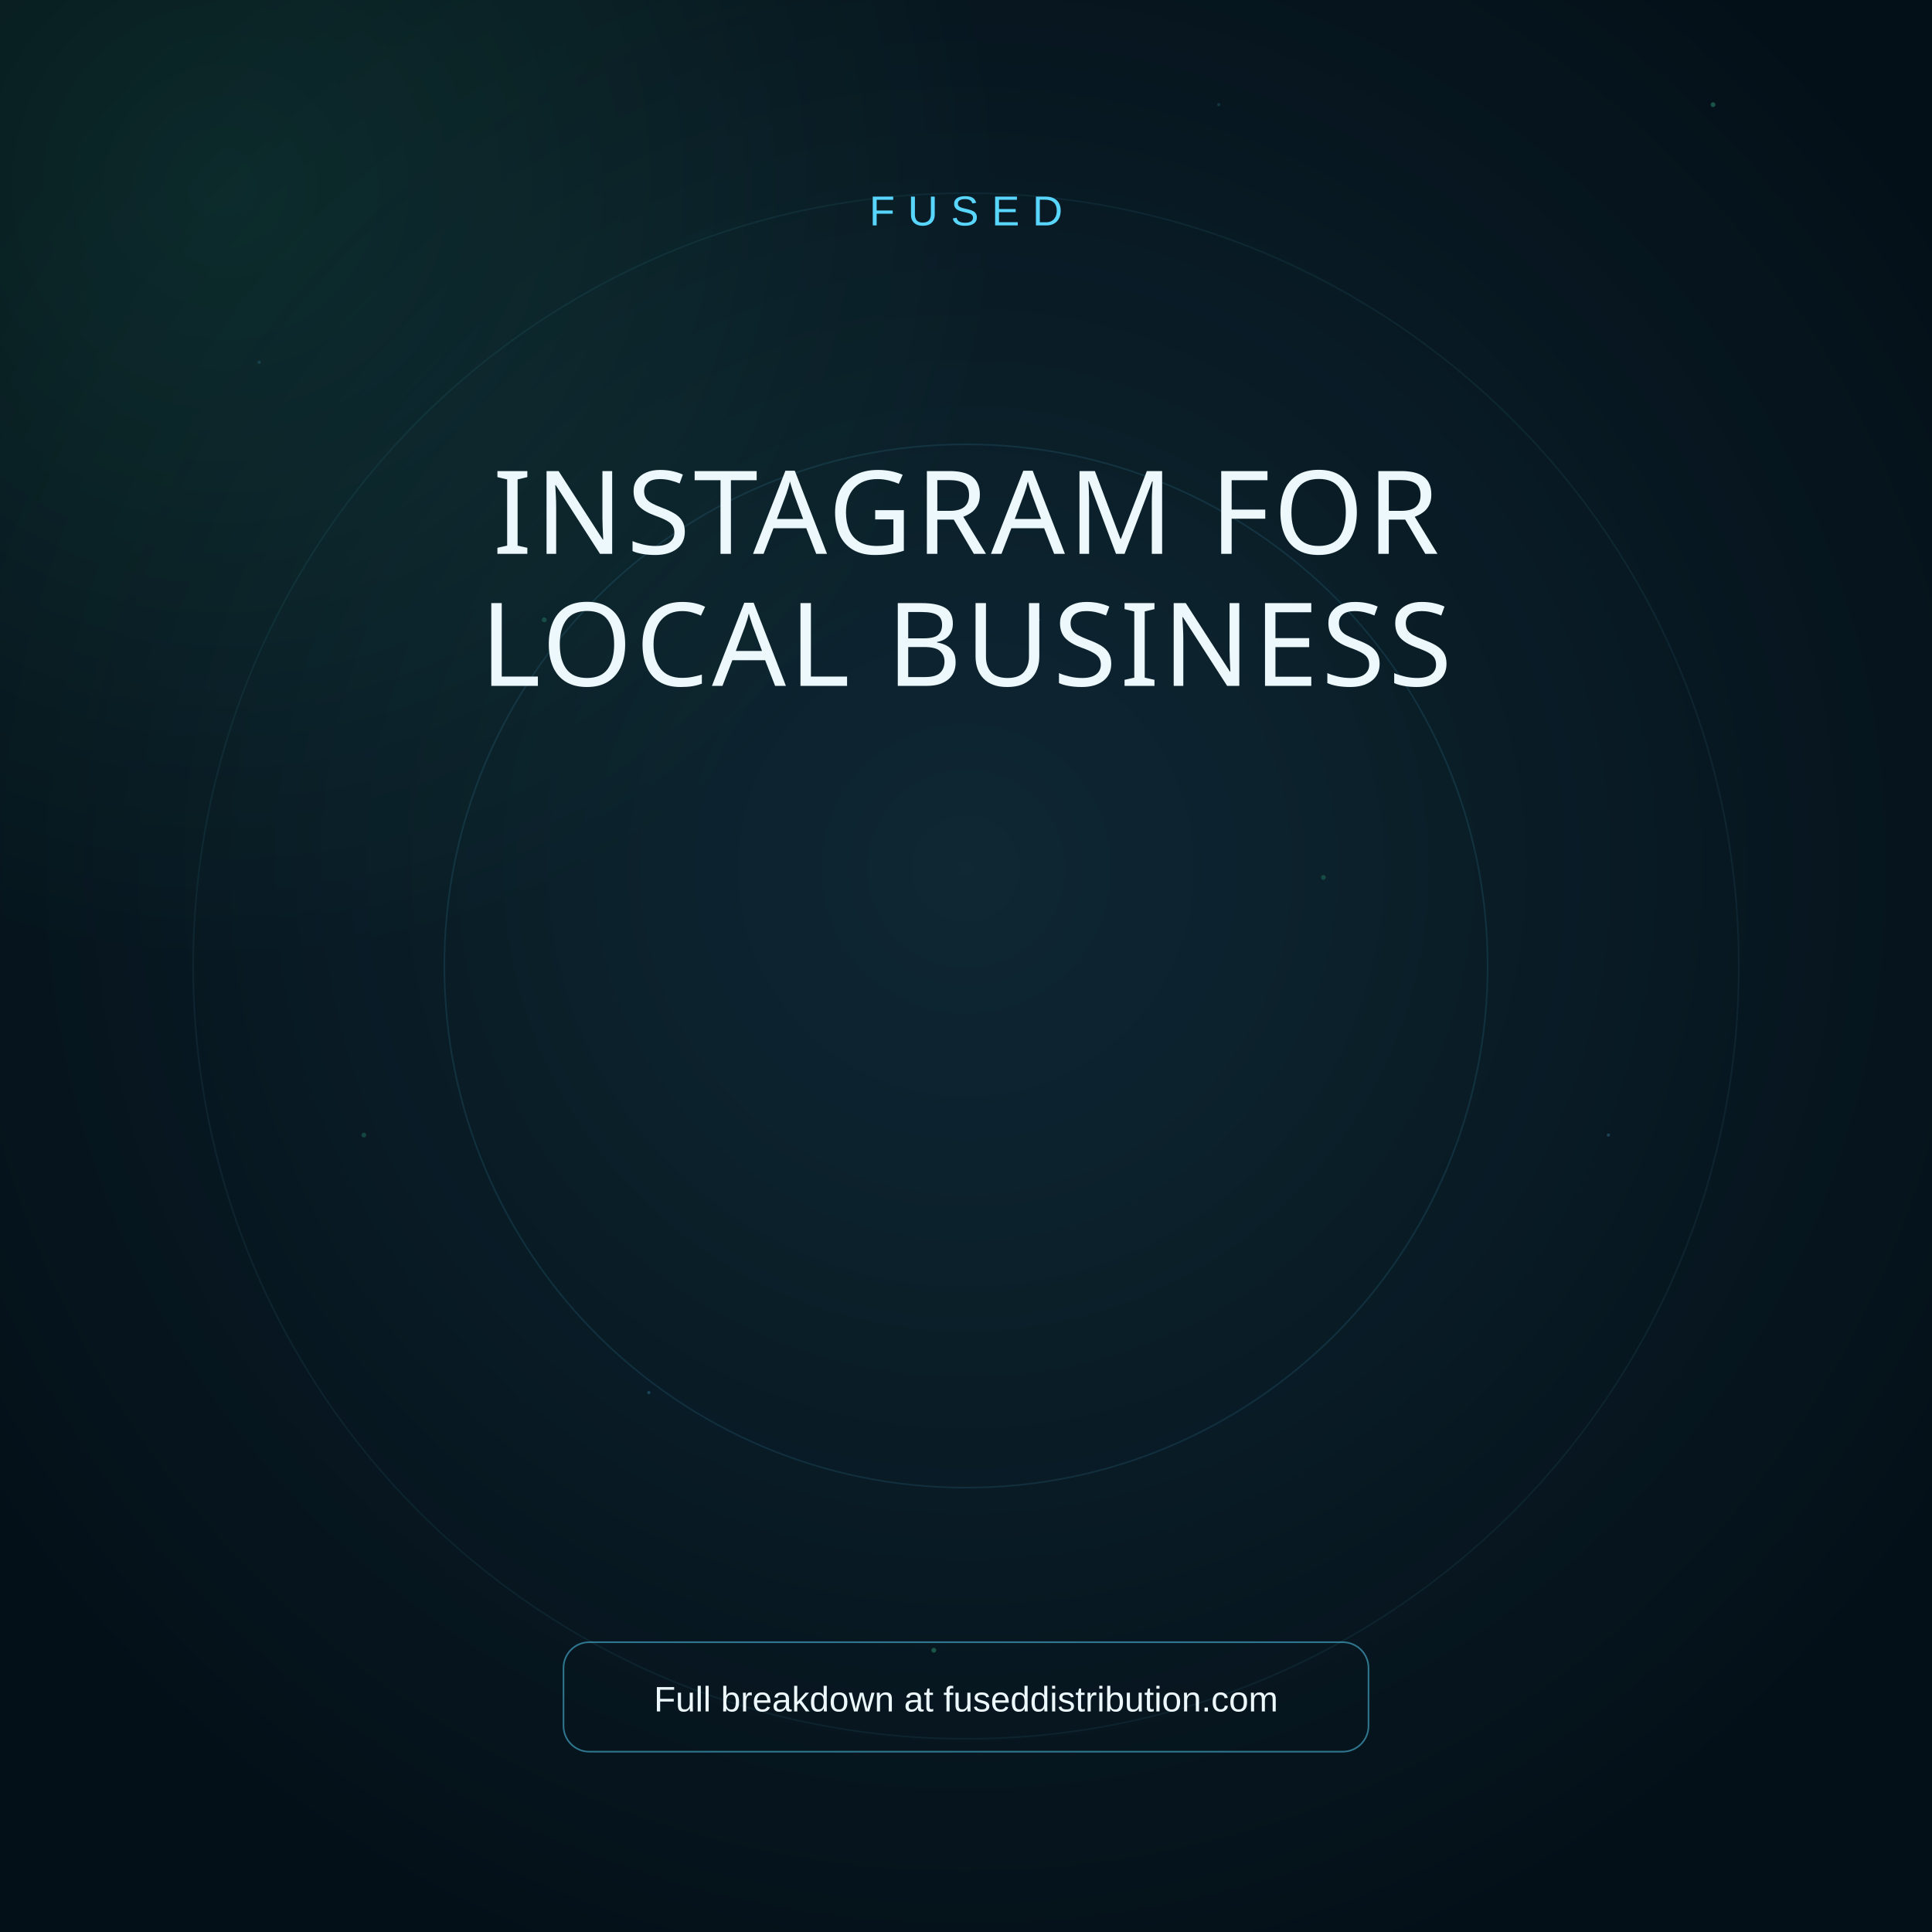
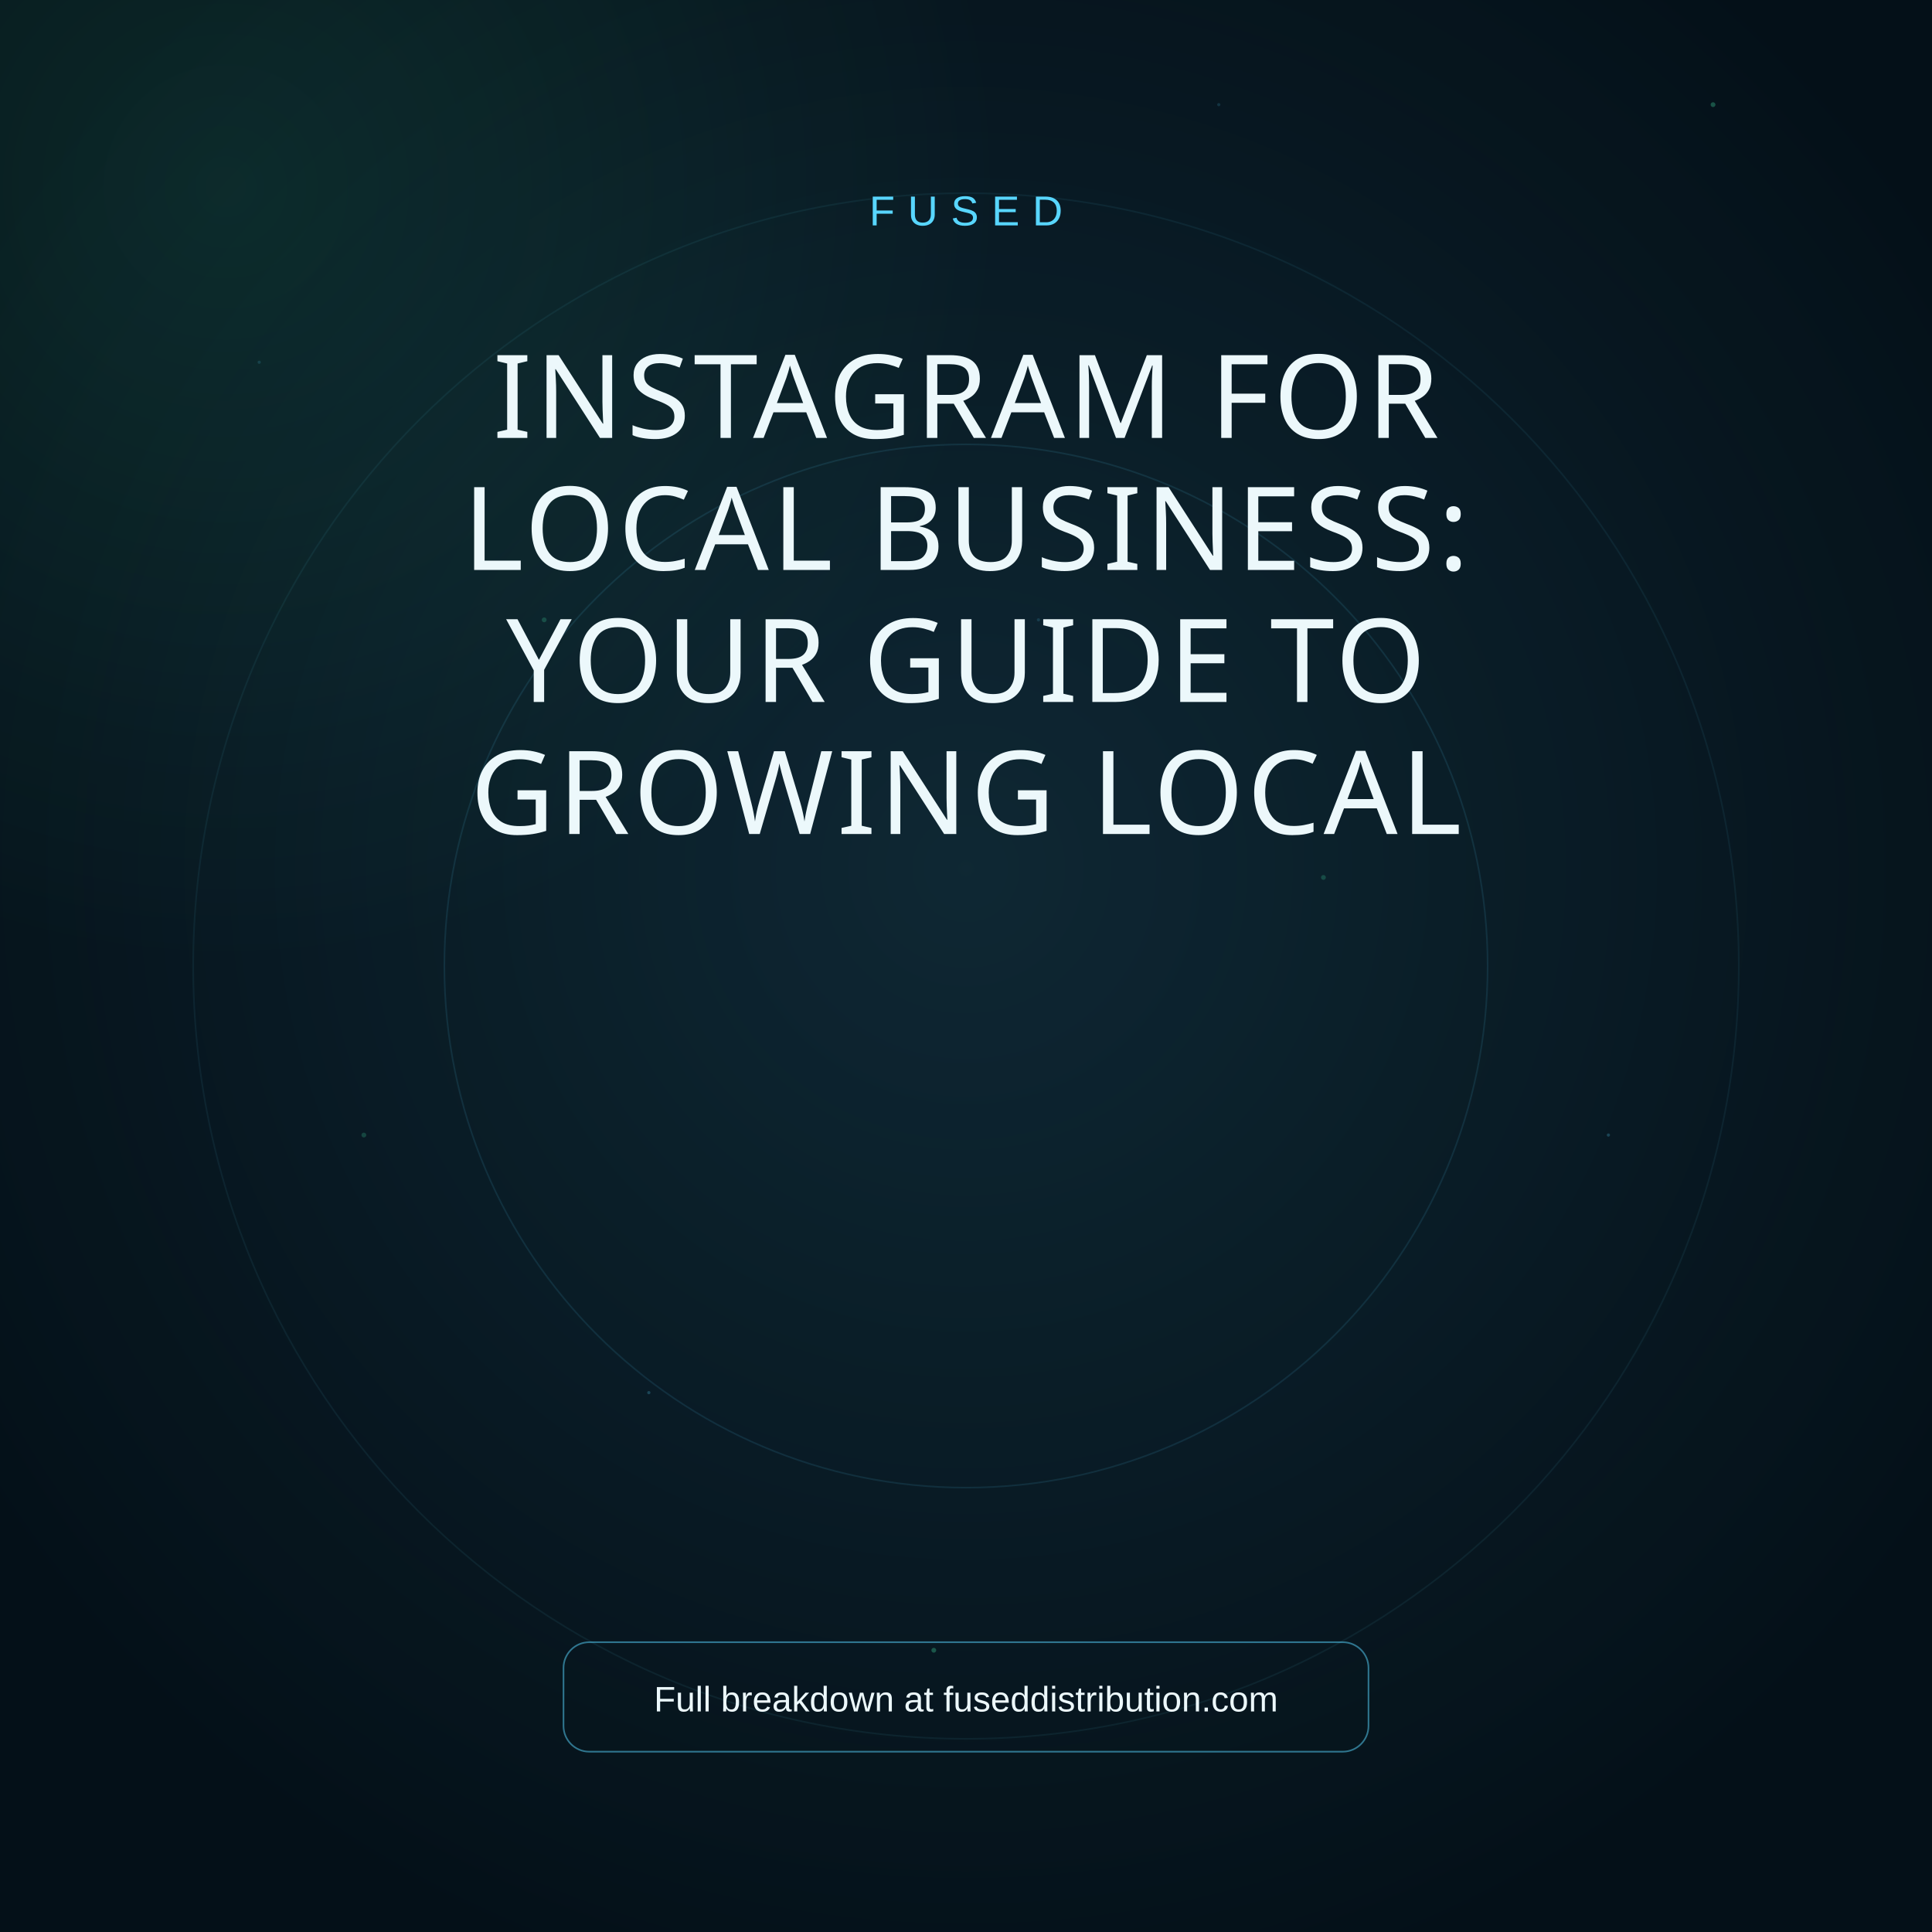
<svg xmlns="http://www.w3.org/2000/svg" width="1200" height="1200" viewBox="0 0 1200 1200">
  <rect width="1200" height="1200" fill="#041018" />
  <radialGradient id="g1" cx="50%" cy="45%" r="60%">
    <stop offset="0%" stop-color="#58d6ff" stop-opacity="0.12" />
    <stop offset="100%" stop-color="#58d6ff" stop-opacity="0" />
  </radialGradient>
  <radialGradient id="g2" cx="12%" cy="10%" r="40%">
    <stop offset="0%" stop-color="#4dffb8" stop-opacity="0.10" />
    <stop offset="100%" stop-color="#4dffb8" stop-opacity="0" />
  </radialGradient>
  <rect width="1200" height="1200" fill="url(#g1)" />
  <rect width="1200" height="1200" fill="url(#g2)" />
  <circle cx="600" cy="600" r="480" fill="none" stroke="#58d6ff" stroke-opacity="0.07" />
  <circle cx="600" cy="600" r="324" fill="none" stroke="#58d6ff" stroke-opacity="0.11" />
  <circle cx="757" cy="65" r="1" fill="#58d6ff" opacity="0.15" />
  <circle cx="338" cy="385" r="1.5" fill="#4dffb8" opacity="0.19" />
  <circle cx="999" cy="705" r="1" fill="#58d6ff" opacity="0.23" />
  <circle cx="580" cy="1025" r="1.5" fill="#4dffb8" opacity="0.27" />
  <circle cx="161" cy="225" r="1" fill="#58d6ff" opacity="0.15" />
  <circle cx="822" cy="545" r="1.5" fill="#4dffb8" opacity="0.19" />
  <circle cx="403" cy="865" r="1" fill="#58d6ff" opacity="0.23" />
  <circle cx="1064" cy="65" r="1.5" fill="#4dffb8" opacity="0.27" />
  <circle cx="645" cy="385" r="1" fill="#58d6ff" opacity="0.15" />
  <circle cx="226" cy="705" r="1.5" fill="#4dffb8" opacity="0.19" />
  <text x="600" y="140" font-family="Arial, sans-serif" font-size="26" fill="#58d6ff" text-anchor="middle" letter-spacing="8">FUSED</text>
-   <text x="600" y="344" font-family="Impact, sans-serif" font-size="72" fill="#ecf8fb" text-anchor="middle" letter-spacing="2">INSTAGRAM FOR</text>
-   <text x="600" y="426" font-family="Impact, sans-serif" font-size="72" fill="#ecf8fb" text-anchor="middle" letter-spacing="2">LOCAL BUSINESS</text>
+   <text x="600" y="272" font-family="Impact, sans-serif" font-size="72" fill="#ecf8fb" text-anchor="middle" letter-spacing="2">INSTAGRAM FOR</text>
+   <text x="600" y="354" font-family="Impact, sans-serif" font-size="72" fill="#ecf8fb" text-anchor="middle" letter-spacing="2">LOCAL BUSINESS:</text>
+   <text x="600" y="436" font-family="Impact, sans-serif" font-size="72" fill="#ecf8fb" text-anchor="middle" letter-spacing="2">YOUR GUIDE TO</text>
+   <text x="600" y="518" font-family="Impact, sans-serif" font-size="72" fill="#ecf8fb" text-anchor="middle" letter-spacing="2">GROWING LOCAL</text>
  <rect x="350" y="1020" width="500" height="68" rx="16" fill="none" stroke="#58d6ff" stroke-opacity="0.5" />
  <text x="600" y="1063" font-family="Arial, sans-serif" font-size="22" fill="#ecf8fb" text-anchor="middle">Full breakdown at fuseddistribution.com</text>
</svg>
